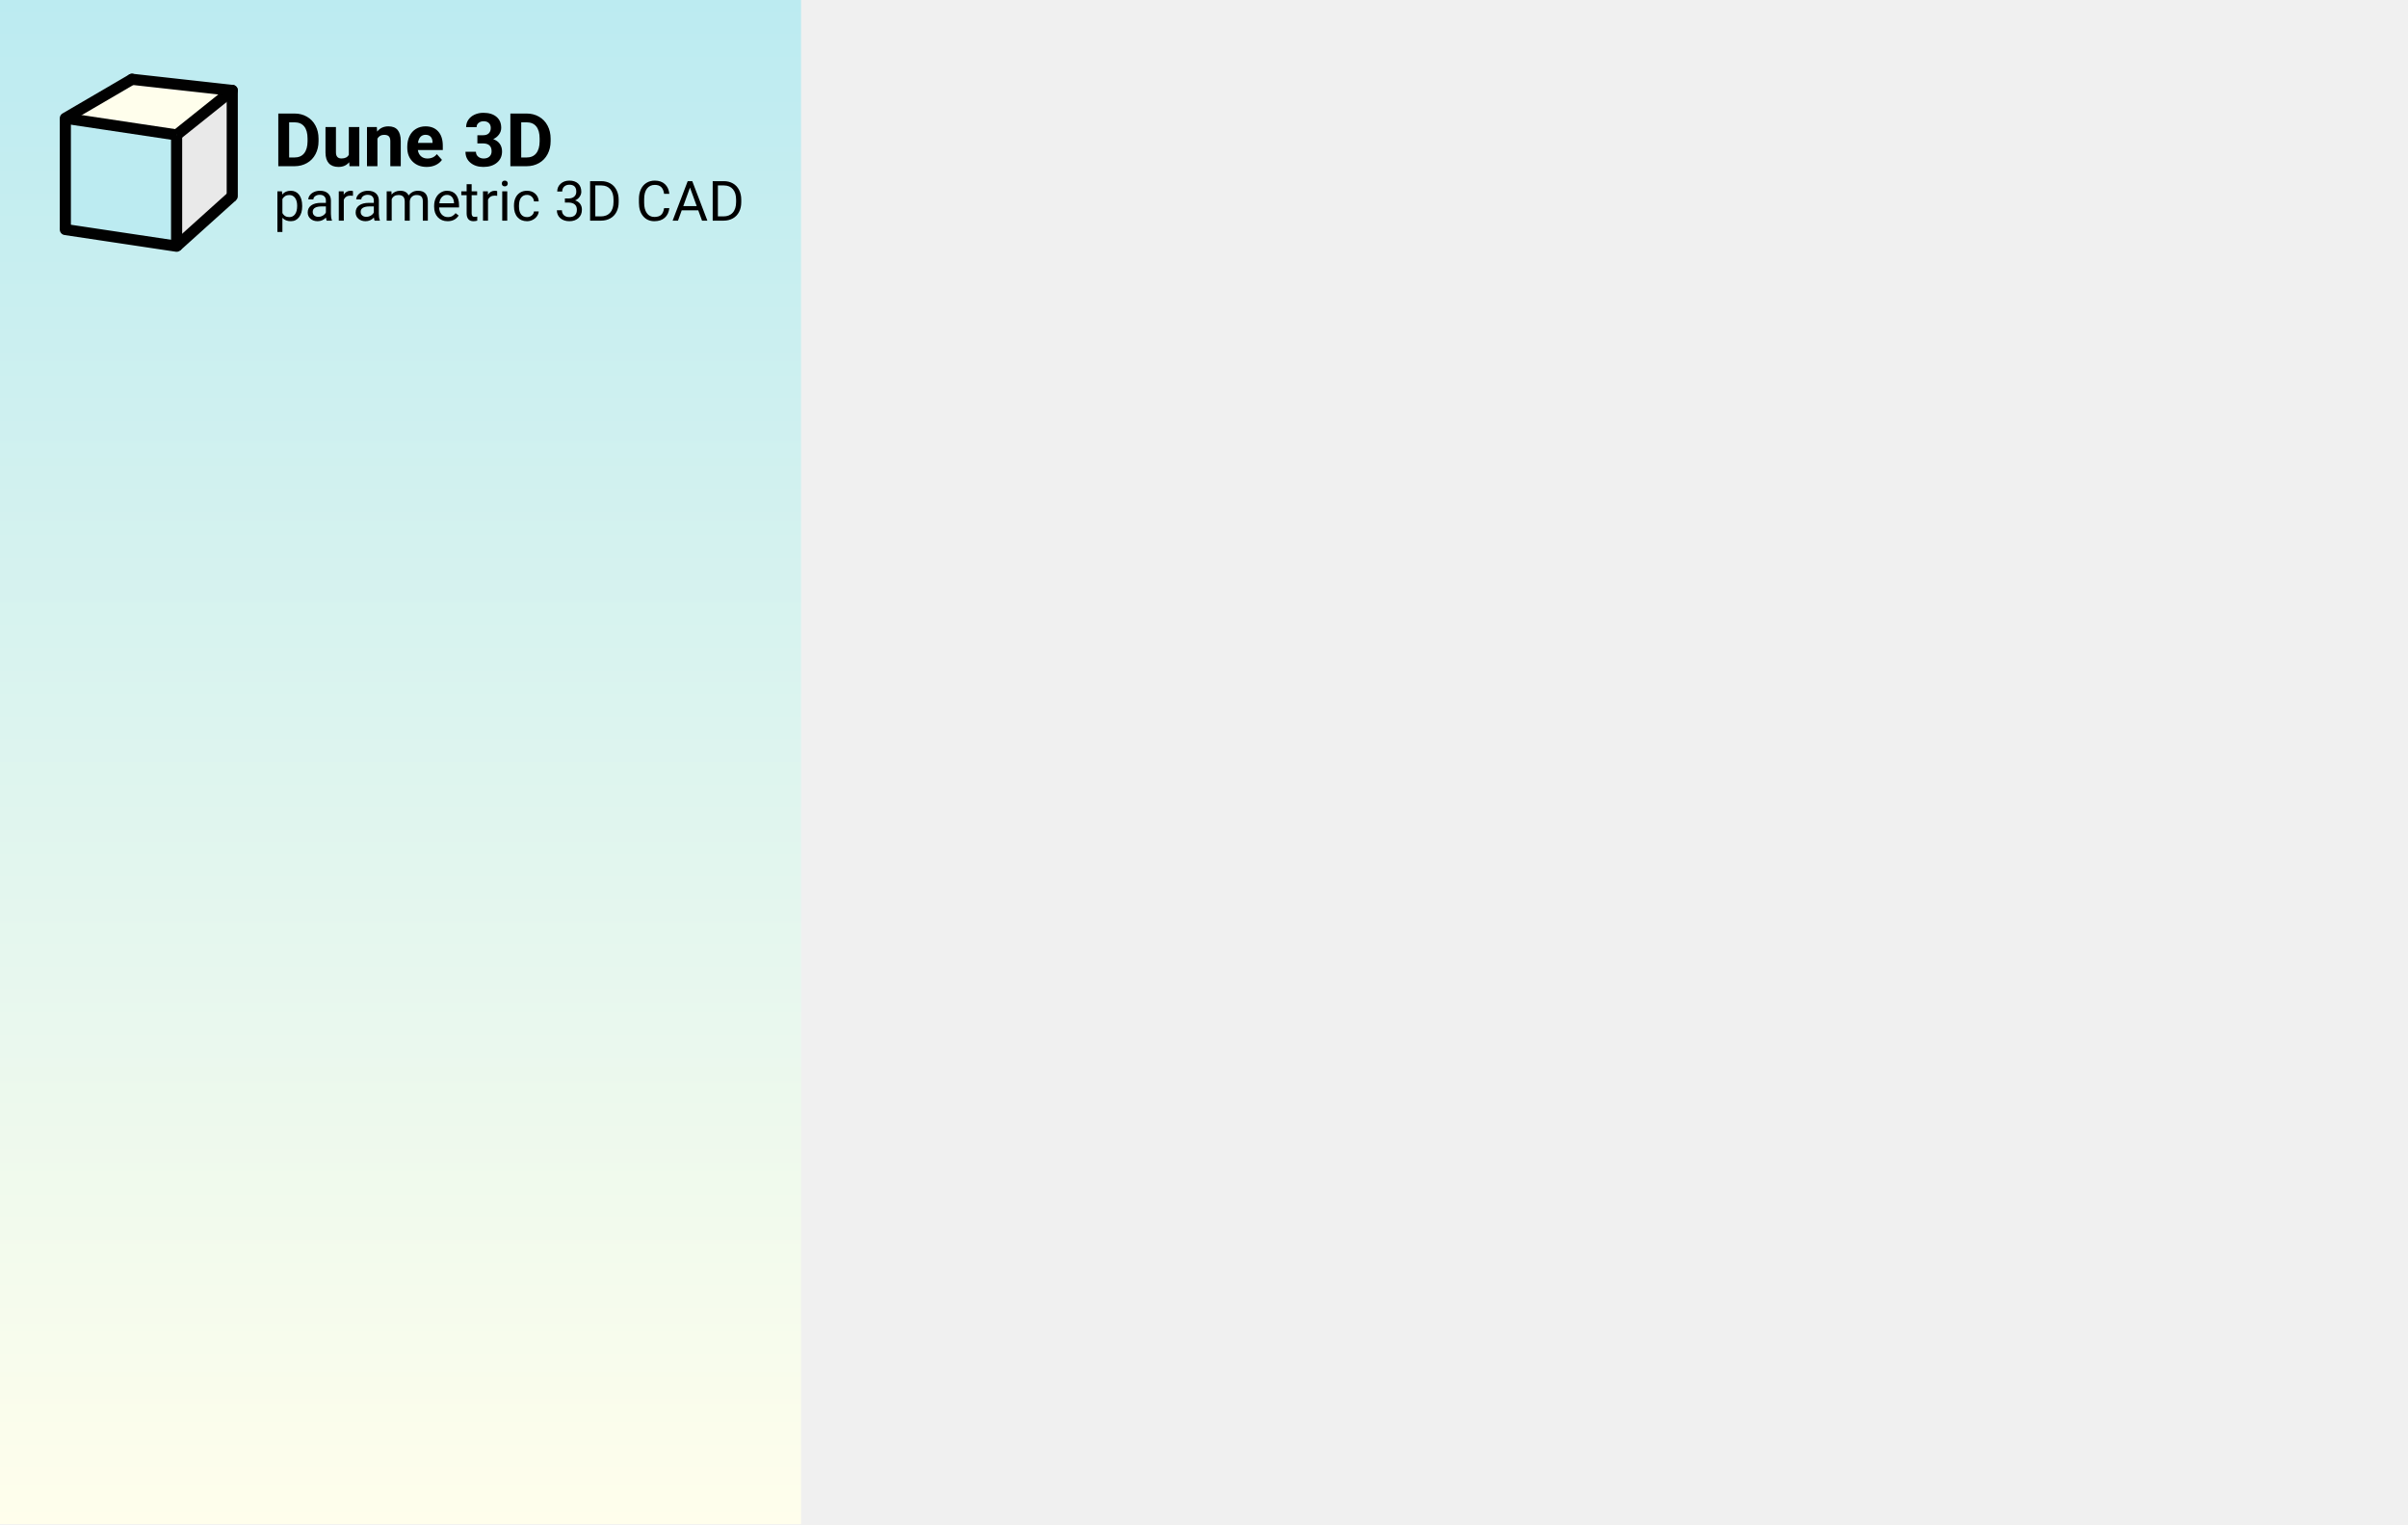
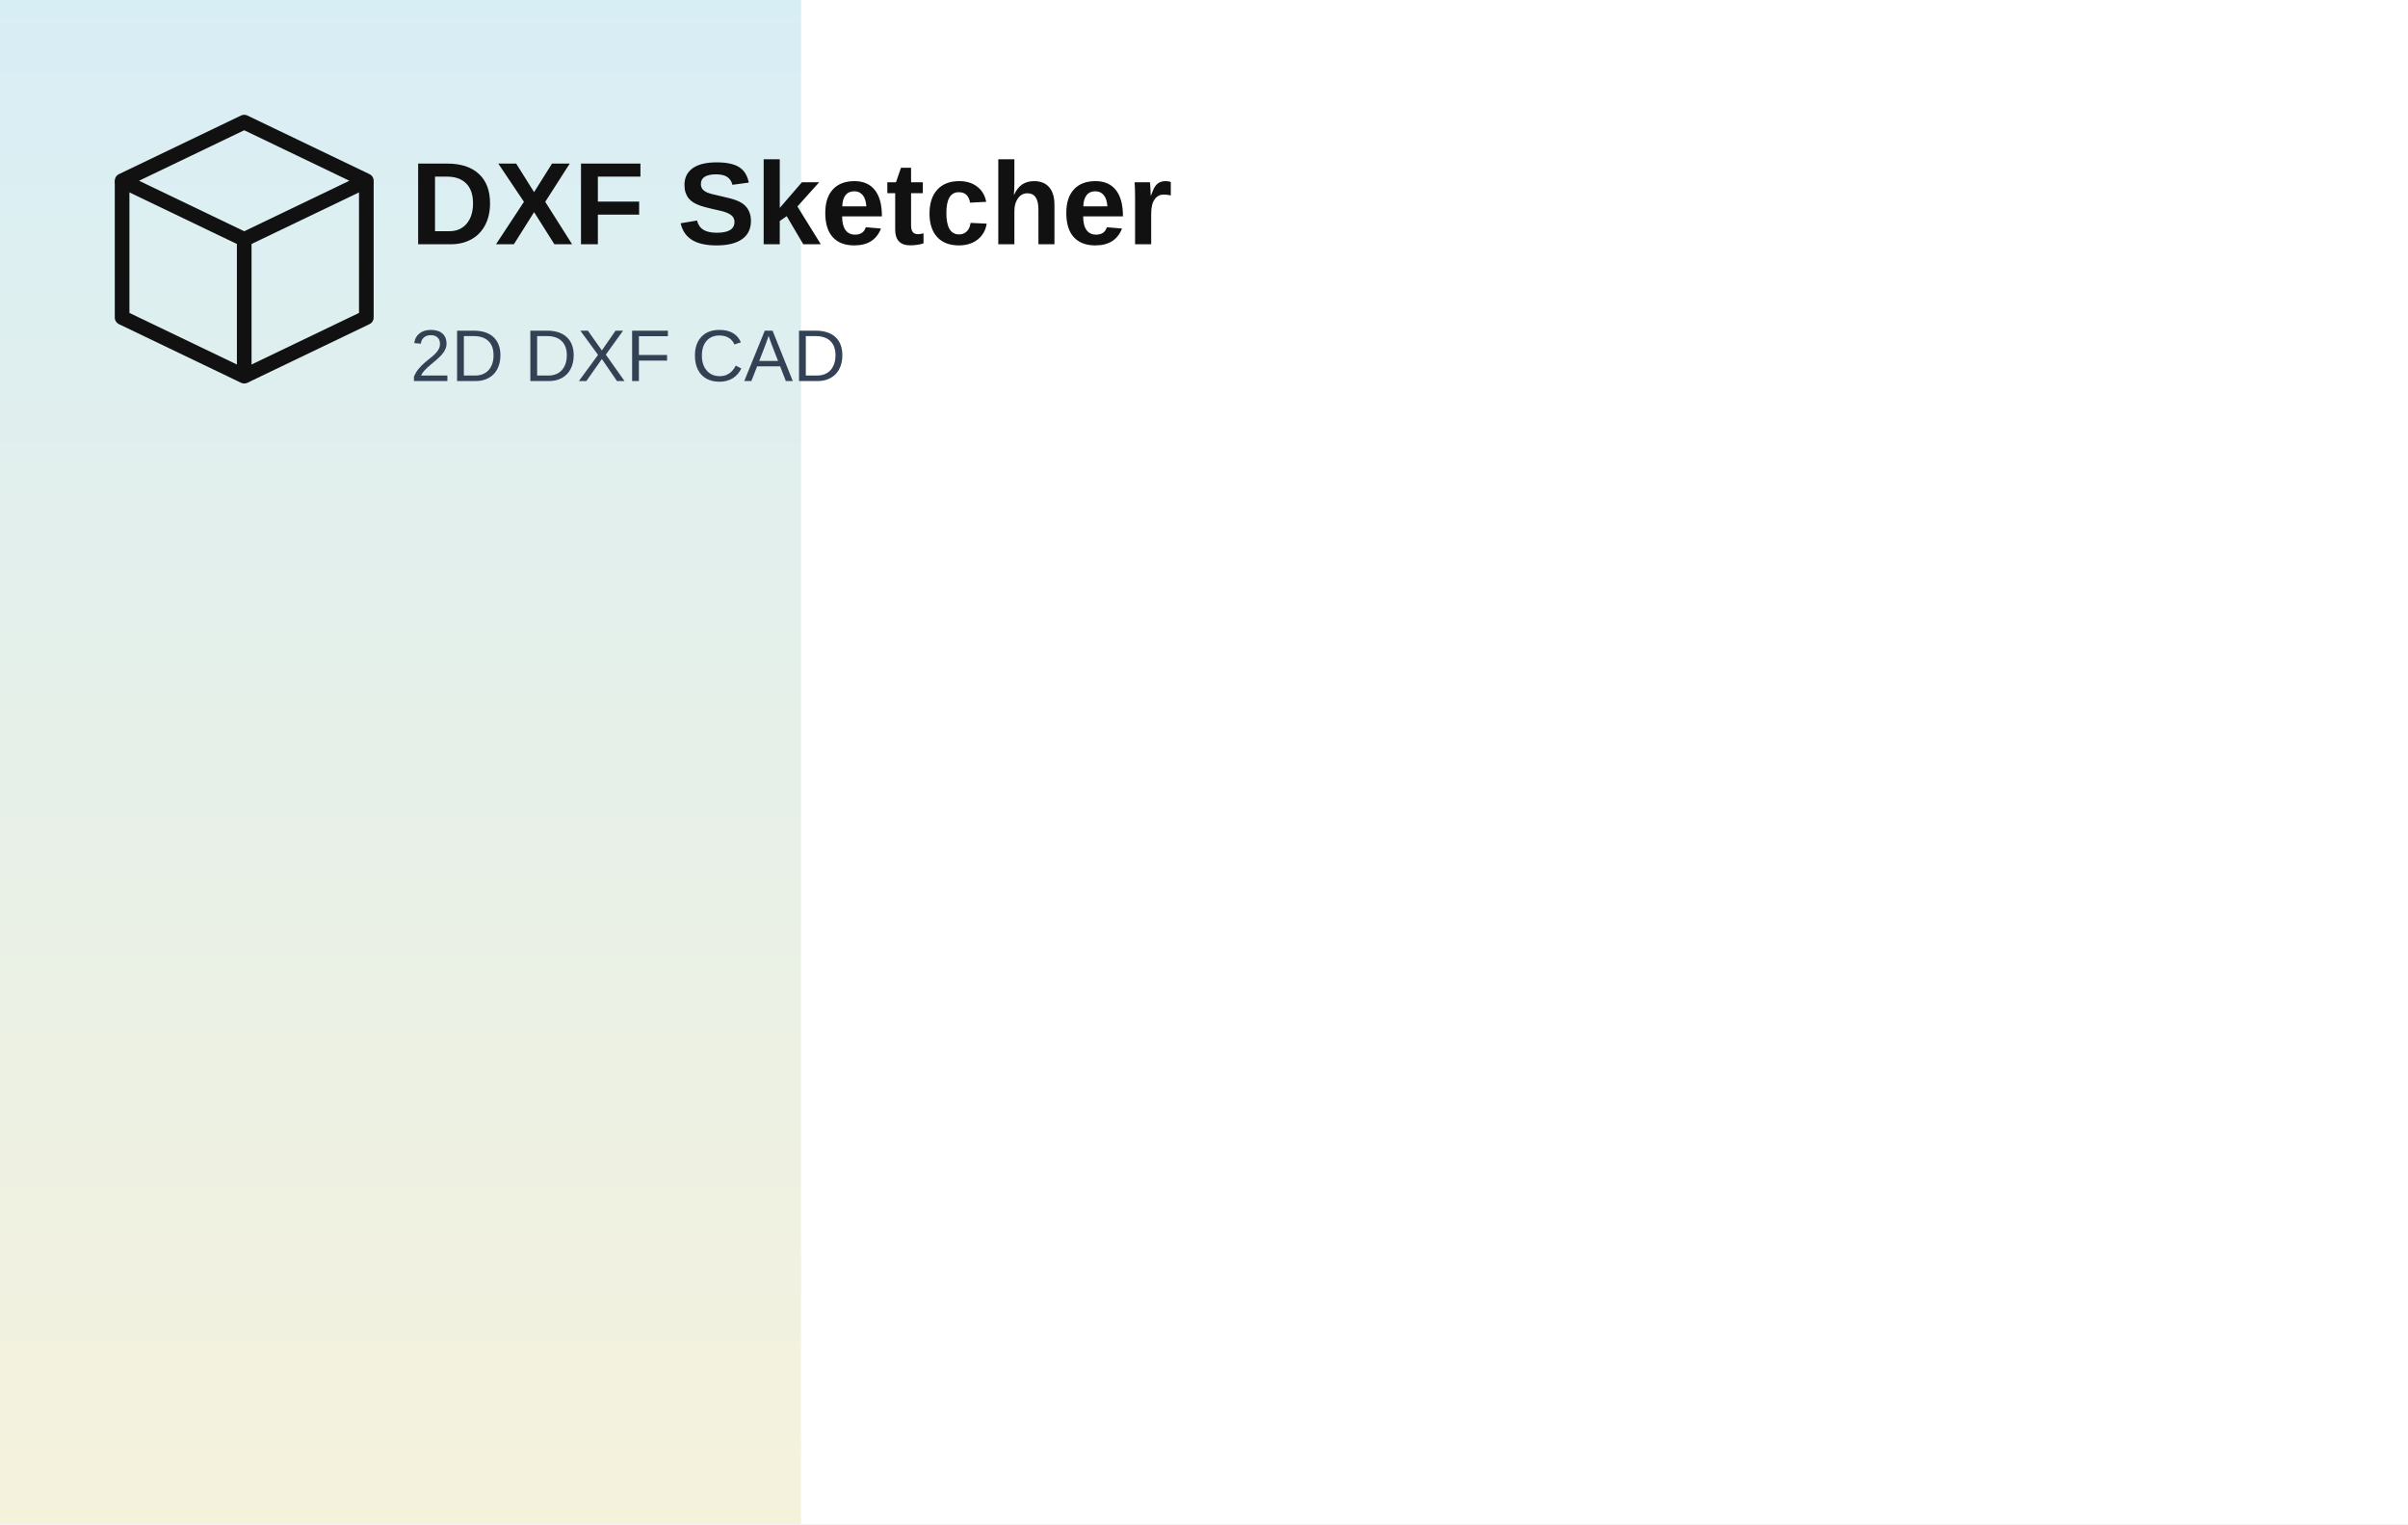
- <svg xmlns="http://www.w3.org/2000/svg" xmlns:xlink="http://www.w3.org/1999/xlink" width="493" height="312" viewBox="0 0 130.44 82.55" version="1.1" id="svg1">
-   <defs id="defs1">
-     <linearGradient xlink:href="#linearGradient1" id="linearGradient2" x1="0" y1="0" x2="0" y2="82.55" gradientUnits="userSpaceOnUse" />
-     <linearGradient id="linearGradient1">
-       <stop style="stop-color:#bcebf1;stop-opacity:1;" offset="0" id="stop1" />
-       <stop style="stop-color:#fffeec;stop-opacity:1;" offset="1" id="stop2" />
+ <svg xmlns="http://www.w3.org/2000/svg" width="493" height="312" viewBox="0 0 493 312" version="1.1">
+   <defs>
+     <linearGradient id="panel" x1="0" y1="0" x2="0" y2="1">
+       <stop offset="0%" stop-color="#d8eef5" />
+       <stop offset="100%" stop-color="#f5f2dc" />
    </linearGradient>
  </defs>
-   <g id="layer1">
-     <rect style="color:#000000;overflow:visible;fill:url(#linearGradient2);stroke-width:0.529;stroke-linejoin:round;paint-order:markers fill stroke;font-variation-settings:normal;opacity:1;vector-effect:none;fill-opacity:1;stroke-linecap:round;stroke-miterlimit:4;stroke-dasharray:none;stroke-dashoffset:0;stroke-opacity:1;-inkscape-stroke:none;stop-color:#000000;stop-opacity:1" id="rect1" width="43.392" height="82.55" x="0" y="0" />
-     <g id="g3" transform="matrix(0.3344031,0,0,0.3344031,27.48096,18.06144)">
-       <g id="g2" transform="matrix(1.802474,0,0,1.802474,-168.027,12.00547)">
-         <path style="color:#000000;font-variation-settings:normal;overflow:visible;vector-effect:none;fill:#e9e9e9;fill-opacity:1;stroke:none;stroke-width:2;stroke-linecap:butt;stroke-linejoin:round;stroke-miterlimit:4;stroke-dasharray:none;stroke-dashoffset:0;stroke-opacity:1;-inkscape-stroke:none;paint-order:markers fill stroke;stop-color:#000000" d="M 63.5,-24.501 68.5,-28.501 V -19.001 L 63.5,-14.501 Z" id="path3" />
-         <path style="color:#000000;overflow:visible;fill:#fffeec;fill-opacity:1;stroke:none;stroke-width:2;stroke-linejoin:round;stroke-opacity:1;paint-order:markers fill stroke" d="M 54,-26.001 59.493,-29.5 68.5,-28.501 63.5,-24.501 Z" id="path1" />
-         <path style="color:#000000;overflow:visible;fill:#bcebf1;fill-opacity:1;stroke:none;stroke-width:2;stroke-linejoin:round;stroke-opacity:1;paint-order:markers fill stroke" d="M 54,-26.001 63.5,-24.501 V -14.501 L 53.5,-16.001 Z" id="path2" />
-         <path id="path6915" d="M 68.5,-19.001 V -28.501" style="color:#000000;clip-rule:nonzero;display:inline;overflow:visible;visibility:visible;isolation:auto;mix-blend-mode:normal;color-interpolation:sRGB;color-interpolation-filters:linearRGB;solid-color:#000000;solid-opacity:1;vector-effect:none;fill:none;fill-opacity:1;fill-rule:nonzero;stroke:#010101;stroke-width:1;stroke-linecap:round;stroke-linejoin:round;stroke-miterlimit:4;stroke-dasharray:none;stroke-dashoffset:0;stroke-opacity:1;marker:none;color-rendering:auto;image-rendering:auto;shape-rendering:auto;text-rendering:auto;enable-background:accumulate" />
-         <path id="path6917" d="M 63.5,-14.501 68.5,-19.001" style="color:#000000;clip-rule:nonzero;display:inline;overflow:visible;visibility:visible;isolation:auto;mix-blend-mode:normal;color-interpolation:sRGB;color-interpolation-filters:linearRGB;solid-color:#000000;solid-opacity:1;vector-effect:none;fill:none;fill-opacity:1;fill-rule:nonzero;stroke:#010101;stroke-width:1;stroke-linecap:butt;stroke-linejoin:round;stroke-miterlimit:4;stroke-dasharray:none;stroke-dashoffset:0;stroke-opacity:1;marker:none;color-rendering:auto;image-rendering:auto;shape-rendering:auto;text-rendering:auto;enable-background:accumulate" />
-         <path id="path6923" d="M 63.5,-24.501 53.5,-26.001" style="vector-effect:none;fill:none;fill-opacity:1;fill-rule:evenodd;stroke:#010101;stroke-width:1;stroke-linecap:butt;stroke-linejoin:round;stroke-miterlimit:4;stroke-dasharray:none;stroke-dashoffset:0;stroke-opacity:1;marker:none" />
-         <path id="path6921" d="M 63.5,-24.501 68.5,-28.501" style="vector-effect:none;fill:none;fill-opacity:1;fill-rule:evenodd;stroke:#010101;stroke-width:1;stroke-linecap:butt;stroke-linejoin:round;stroke-miterlimit:4;stroke-dasharray:none;stroke-dashoffset:0;stroke-opacity:1;marker:none" />
-         <path id="path6927" d="M 59.493,-29.5 68.5,-28.501" style="vector-effect:none;fill:none;fill-opacity:1;fill-rule:evenodd;stroke:#010101;stroke-width:1;stroke-linecap:round;stroke-linejoin:round;stroke-miterlimit:4;stroke-dasharray:none;stroke-dashoffset:0;stroke-opacity:1;marker:none" />
-         <path id="path6925" d="M 59.493,-29.5 53.5,-26.001" style="vector-effect:none;fill:none;fill-opacity:1;fill-rule:evenodd;stroke:#010101;stroke-width:1;stroke-linecap:round;stroke-linejoin:round;stroke-miterlimit:4;stroke-dasharray:none;stroke-dashoffset:0;stroke-opacity:1;marker:none" />
-         <path id="path6913" d="M 63.5,-14.501 53.5,-16.001" style="color:#000000;clip-rule:nonzero;display:inline;overflow:visible;visibility:visible;isolation:auto;mix-blend-mode:normal;color-interpolation:sRGB;color-interpolation-filters:linearRGB;solid-color:#000000;solid-opacity:1;vector-effect:none;fill:none;fill-opacity:1;fill-rule:nonzero;stroke:#010101;stroke-width:1;stroke-linecap:round;stroke-linejoin:round;stroke-miterlimit:4;stroke-dasharray:none;stroke-dashoffset:0;stroke-opacity:1;marker:none;color-rendering:auto;image-rendering:auto;shape-rendering:auto;text-rendering:auto;enable-background:accumulate" />
-         <path id="path6911" d="M 53.5,-16.001 V -26.001" style="color:#000000;clip-rule:nonzero;display:inline;overflow:visible;visibility:visible;isolation:auto;mix-blend-mode:normal;color-interpolation:sRGB;color-interpolation-filters:linearRGB;solid-color:#000000;solid-opacity:1;vector-effect:none;fill:none;fill-opacity:1;fill-rule:nonzero;stroke:#010101;stroke-width:1;stroke-linecap:butt;stroke-linejoin:round;stroke-miterlimit:4;stroke-dasharray:none;stroke-dashoffset:0;stroke-opacity:1;marker:none;color-rendering:auto;image-rendering:auto;shape-rendering:auto;text-rendering:auto;enable-background:accumulate" />
-         <path id="path6919" d="M 63.5,-14.501 V -24.501" style="vector-effect:none;fill:none;fill-opacity:1;fill-rule:evenodd;stroke:#010101;stroke-width:1;stroke-linecap:butt;stroke-linejoin:round;stroke-miterlimit:4;stroke-dasharray:none;stroke-dashoffset:0;stroke-opacity:1;marker:none" />
-       </g>
-       <path style="font-weight:bold;font-size:45.354px;line-height:78.018px;font-family:Roboto;-inkscape-font-specification:'Roboto Bold';letter-spacing:0px;word-spacing:0px;stroke-width:0.265px" d="M -37.099,-27.092 V -35.624 H -34.474 Q -33.349,-35.624 -32.465,-35.114 -31.574,-34.61 -31.076,-33.673 -30.578,-32.741 -30.578,-31.551 V -31.159 Q -30.578,-29.969 -31.07,-29.044 -31.556,-28.118 -32.447,-27.608 -33.338,-27.098 -34.457,-27.092 Z M -35.342,-34.2 V -28.505 H -34.492 Q -33.461,-28.505 -32.916,-29.178 -32.371,-29.852 -32.359,-31.106 V -31.557 Q -32.359,-32.858 -32.898,-33.526 -33.437,-34.2 -34.474,-34.2 Z M -25.615,-27.737 Q -26.242,-26.975 -27.349,-26.975 -28.369,-26.975 -28.908,-27.561 -29.441,-28.147 -29.453,-29.278 V -33.432 H -27.76 V -29.337 Q -27.76,-28.346 -26.857,-28.346 -25.996,-28.346 -25.674,-28.944 V -33.432 H -23.974 V -27.092 H -25.568 Z M -21.138,-33.432 -21.086,-32.7 Q -20.406,-33.549 -19.263,-33.549 -18.256,-33.549 -17.763,-32.958 -17.271,-32.366 -17.26,-31.188 V -27.092 H -18.953 V -31.147 Q -18.953,-31.686 -19.187,-31.926 -19.422,-32.173 -19.967,-32.173 -20.681,-32.173 -21.039,-31.563 V -27.092 H -22.732 V -33.432 Z M -13.058,-26.975 Q -14.453,-26.975 -15.332,-27.831 -16.205,-28.686 -16.205,-30.11 V -30.274 Q -16.205,-31.229 -15.836,-31.979 -15.467,-32.735 -14.793,-33.139 -14.113,-33.549 -13.246,-33.549 -11.945,-33.549 -11.201,-32.729 -10.451,-31.909 -10.451,-30.403 V -29.712 H -14.488 Q -14.406,-29.09 -13.996,-28.715 -13.58,-28.34 -12.947,-28.34 -11.969,-28.34 -11.418,-29.049 L -10.586,-28.118 Q -10.967,-27.579 -11.617,-27.274 -12.267,-26.975 -13.058,-26.975 Z M -13.252,-32.178 Q -13.756,-32.178 -14.072,-31.839 -14.383,-31.499 -14.47,-30.866 H -12.115 V -31.001 Q -12.127,-31.563 -12.42,-31.868 -12.713,-32.178 -13.252,-32.178 Z M -4.849,-32.108 H -3.947 Q -3.303,-32.108 -2.992,-32.43 -2.681,-32.753 -2.681,-33.286 -2.681,-33.801 -2.992,-34.089 -3.297,-34.376 -3.836,-34.376 -4.322,-34.376 -4.65,-34.106 -4.978,-33.842 -4.978,-33.415 H -6.672 Q -6.672,-34.083 -6.314,-34.61 -5.951,-35.143 -5.306,-35.442 -4.656,-35.741 -3.877,-35.741 -2.523,-35.741 -1.756,-35.09 -0.988,-34.446 -0.988,-33.309 -0.988,-32.723 -1.345,-32.231 -1.703,-31.739 -2.283,-31.475 -1.562,-31.217 -1.211,-30.702 -0.853,-30.186 -0.853,-29.483 -0.853,-28.346 -1.685,-27.661 -2.511,-26.975 -3.877,-26.975 -5.154,-26.975 -5.969,-27.649 -6.777,-28.323 -6.777,-29.43 H -5.084 Q -5.084,-28.95 -4.726,-28.645 -4.363,-28.34 -3.836,-28.34 -3.232,-28.34 -2.892,-28.657 -2.547,-28.979 -2.547,-29.507 -2.547,-30.784 -3.953,-30.784 H -4.849 Z M 0.494,-27.092 V -35.624 H 3.119 Q 4.244,-35.624 5.129,-35.114 6.02,-34.61 6.518,-33.673 7.016,-32.741 7.016,-31.551 V -31.159 Q 7.016,-29.969 6.524,-29.044 6.037,-28.118 5.147,-27.608 4.256,-27.098 3.137,-27.092 Z M 2.252,-34.2 V -28.505 H 3.102 Q 4.133,-28.505 4.678,-29.178 5.223,-29.852 5.235,-31.106 V -31.557 Q 5.235,-32.858 4.696,-33.526 4.156,-34.2 3.119,-34.2 Z" id="text1" aria-label="Dune 3D" />
-       <path style="font-size:34.016px;line-height:58.514px;font-family:Roboto;-inkscape-font-specification:Roboto;letter-spacing:0px;word-spacing:0px;stroke-width:0.265px" d="M -33.229,-20.598 Q -33.229,-19.512 -33.726,-18.849 -34.222,-18.185 -35.071,-18.185 -35.936,-18.185 -36.433,-18.735 V -16.445 H -37.246 V -23.028 H -36.503 L -36.464,-22.501 Q -35.967,-23.116 -35.084,-23.116 -34.227,-23.116 -33.73,-22.47 -33.229,-21.824 -33.229,-20.673 Z M -34.042,-20.69 Q -34.042,-21.494 -34.385,-21.96 -34.728,-22.426 -35.325,-22.426 -36.064,-22.426 -36.433,-21.771 V -19.499 Q -36.068,-18.849 -35.317,-18.849 -34.732,-18.849 -34.389,-19.31 -34.042,-19.776 -34.042,-20.69 Z M -29.261,-18.273 Q -29.331,-18.414 -29.375,-18.774 -29.942,-18.185 -30.729,-18.185 -31.432,-18.185 -31.885,-18.581 -32.333,-18.981 -32.333,-19.592 -32.333,-20.334 -31.77,-20.743 -31.203,-21.156 -30.179,-21.156 H -29.388 V -21.53 Q -29.388,-21.956 -29.643,-22.206 -29.898,-22.461 -30.395,-22.461 -30.83,-22.461 -31.124,-22.241 -31.419,-22.022 -31.419,-21.71 H -32.236 Q -32.236,-22.066 -31.986,-22.395 -31.731,-22.729 -31.3,-22.923 -30.865,-23.116 -30.346,-23.116 -29.525,-23.116 -29.059,-22.703 -28.593,-22.294 -28.575,-21.574 V -19.385 Q -28.575,-18.73 -28.408,-18.344 V -18.273 Z M -30.61,-18.893 Q -30.228,-18.893 -29.885,-19.091 -29.542,-19.288 -29.388,-19.605 V -20.58 H -30.026 Q -31.52,-20.58 -31.52,-19.706 -31.52,-19.324 -31.265,-19.108 -31.01,-18.893 -30.61,-18.893 Z M -25.003,-22.299 Q -25.187,-22.329 -25.403,-22.329 -26.202,-22.329 -26.488,-21.648 V -18.273 H -27.301 V -23.028 H -26.51 L -26.497,-22.479 Q -26.097,-23.116 -25.363,-23.116 -25.126,-23.116 -25.003,-23.054 Z M -21.496,-18.273 Q -21.566,-18.414 -21.61,-18.774 -22.177,-18.185 -22.964,-18.185 -23.667,-18.185 -24.119,-18.581 -24.568,-18.981 -24.568,-19.592 -24.568,-20.334 -24.005,-20.743 -23.438,-21.156 -22.414,-21.156 H -21.623 V -21.53 Q -21.623,-21.956 -21.878,-22.206 -22.133,-22.461 -22.63,-22.461 -23.065,-22.461 -23.359,-22.241 -23.654,-22.022 -23.654,-21.71 H -24.471 Q -24.471,-22.066 -24.22,-22.395 -23.966,-22.729 -23.535,-22.923 -23.1,-23.116 -22.581,-23.116 -21.76,-23.116 -21.294,-22.703 -20.828,-22.294 -20.81,-21.574 V -19.385 Q -20.81,-18.73 -20.643,-18.344 V -18.273 Z M -22.845,-18.893 Q -22.463,-18.893 -22.12,-19.091 -21.777,-19.288 -21.623,-19.605 V -20.58 H -22.261 Q -23.755,-20.58 -23.755,-19.706 -23.755,-19.324 -23.5,-19.108 -23.245,-18.893 -22.845,-18.893 Z M -18.771,-23.028 -18.749,-22.501 Q -18.226,-23.116 -17.339,-23.116 -16.341,-23.116 -15.981,-22.351 -15.743,-22.694 -15.366,-22.905 -14.983,-23.116 -14.465,-23.116 -12.9,-23.116 -12.874,-21.459 V -18.273 H -13.687 V -21.411 Q -13.687,-21.921 -13.92,-22.171 -14.153,-22.426 -14.702,-22.426 -15.155,-22.426 -15.453,-22.154 -15.752,-21.886 -15.801,-21.428 V -18.273 H -16.618 V -21.389 Q -16.618,-22.426 -17.633,-22.426 -18.433,-22.426 -18.727,-21.745 V -18.273 H -19.54 V -23.028 Z M -9.675,-18.185 Q -10.641,-18.185 -11.248,-18.818 -11.854,-19.455 -11.854,-20.519 V -20.668 Q -11.854,-21.376 -11.586,-21.929 -11.314,-22.488 -10.83,-22.8 -10.343,-23.116 -9.776,-23.116 -8.848,-23.116 -8.334,-22.505 -7.82,-21.894 -7.82,-20.756 V -20.418 H -11.041 Q -11.024,-19.715 -10.633,-19.28 -10.237,-18.849 -9.631,-18.849 -9.2,-18.849 -8.901,-19.025 -8.602,-19.2 -8.378,-19.491 L -7.882,-19.104 Q -8.479,-18.185 -9.675,-18.185 Z M -9.776,-22.448 Q -10.268,-22.448 -10.602,-22.088 -10.936,-21.732 -11.015,-21.086 H -8.633 V -21.147 Q -8.668,-21.767 -8.967,-22.105 -9.266,-22.448 -9.776,-22.448 Z M -5.777,-24.179 V -23.028 H -4.889 V -22.4 H -5.777 V -19.451 Q -5.777,-19.165 -5.658,-19.02 -5.539,-18.88 -5.254,-18.88 -5.113,-18.88 -4.867,-18.932 V -18.273 Q -5.188,-18.185 -5.491,-18.185 -6.036,-18.185 -6.313,-18.515 -6.59,-18.845 -6.59,-19.451 V -22.4 H -7.455 V -23.028 H -6.59 V -24.179 Z M -1.641,-22.299 Q -1.826,-22.329 -2.041,-22.329 -2.841,-22.329 -3.127,-21.648 V -18.273 H -3.94 V -23.028 H -3.149 L -3.136,-22.479 Q -2.736,-23.116 -2.002,-23.116 -1.764,-23.116 -1.641,-23.054 Z M -0.011,-18.273 H -0.824 V -23.028 H -0.011 Z M -0.89,-24.289 Q -0.89,-24.487 -0.771,-24.623 -0.648,-24.76 -0.411,-24.76 -0.174,-24.76 -0.051,-24.623 0.072,-24.487 0.072,-24.289 0.072,-24.092 -0.051,-23.96 -0.174,-23.828 -0.411,-23.828 -0.648,-23.828 -0.771,-23.96 -0.89,-24.092 -0.89,-24.289 Z M 3.197,-18.849 Q 3.632,-18.849 3.957,-19.113 4.282,-19.376 4.318,-19.772 H 5.087 Q 5.065,-19.363 4.805,-18.994 4.546,-18.625 4.111,-18.405 3.68,-18.185 3.197,-18.185 2.226,-18.185 1.65,-18.831 1.079,-19.482 1.079,-20.607 V -20.743 Q 1.079,-21.437 1.334,-21.978 1.589,-22.518 2.063,-22.817 2.542,-23.116 3.193,-23.116 3.992,-23.116 4.52,-22.637 5.051,-22.158 5.087,-21.393 H 4.318 Q 4.282,-21.855 3.966,-22.149 3.654,-22.448 3.193,-22.448 2.573,-22.448 2.23,-22 1.892,-21.556 1.892,-20.712 V -20.558 Q 1.892,-19.737 2.23,-19.293 2.569,-18.849 3.197,-18.849 Z M 9.327,-21.868 H 9.938 Q 10.514,-21.877 10.843,-22.171 11.173,-22.466 11.173,-22.967 11.173,-24.092 10.052,-24.092 9.525,-24.092 9.209,-23.788 8.897,-23.49 8.897,-22.993 H 8.084 Q 8.084,-23.753 8.637,-24.254 9.195,-24.76 10.052,-24.76 10.958,-24.76 11.472,-24.281 11.986,-23.802 11.986,-22.949 11.986,-22.532 11.714,-22.14 11.445,-21.749 10.98,-21.556 11.507,-21.389 11.793,-21.002 12.083,-20.616 12.083,-20.057 12.083,-19.196 11.52,-18.691 10.958,-18.185 10.057,-18.185 9.156,-18.185 8.589,-18.673 8.027,-19.161 8.027,-19.961 H 8.844 Q 8.844,-19.455 9.174,-19.152 9.503,-18.849 10.057,-18.849 10.646,-18.849 10.958,-19.157 11.27,-19.464 11.27,-20.04 11.27,-20.598 10.927,-20.897 10.584,-21.196 9.938,-21.204 H 9.327 Z M 13.41,-18.273 V -24.672 H 15.216 Q 16.051,-24.672 16.693,-24.303 17.334,-23.933 17.681,-23.252 18.033,-22.571 18.037,-21.688 V -21.279 Q 18.037,-20.374 17.686,-19.693 17.339,-19.012 16.688,-18.647 16.042,-18.282 15.181,-18.273 Z M 14.254,-23.977 V -18.963 H 15.141 Q 16.117,-18.963 16.657,-19.57 17.202,-20.176 17.202,-21.297 V -21.67 Q 17.202,-22.76 16.688,-23.362 16.178,-23.969 15.238,-23.977 Z M 26.246,-20.304 Q 26.128,-19.288 25.495,-18.735 24.866,-18.185 23.82,-18.185 22.687,-18.185 22.001,-18.998 21.32,-19.811 21.32,-21.174 V -21.789 Q 21.32,-22.681 21.636,-23.358 21.957,-24.034 22.542,-24.395 23.126,-24.76 23.895,-24.76 24.915,-24.76 25.53,-24.188 26.145,-23.621 26.246,-22.615 H 25.398 Q 25.288,-23.38 24.919,-23.722 24.554,-24.065 23.895,-24.065 23.087,-24.065 22.625,-23.468 22.168,-22.87 22.168,-21.767 V -21.147 Q 22.168,-20.106 22.603,-19.491 23.038,-18.875 23.82,-18.875 24.524,-18.875 24.897,-19.192 25.275,-19.512 25.398,-20.304 Z M 30.931,-19.943 H 28.25 L 27.648,-18.273 H 26.778 L 29.221,-24.672 H 29.96 L 32.407,-18.273 H 31.542 Z M 28.505,-20.637 H 30.68 L 29.59,-23.63 Z M 33.269,-18.273 V -24.672 H 35.075 Q 35.91,-24.672 36.551,-24.303 37.193,-23.933 37.54,-23.252 37.892,-22.571 37.896,-21.688 V -21.279 Q 37.896,-20.374 37.545,-19.693 37.197,-19.012 36.547,-18.647 35.901,-18.282 35.04,-18.273 Z M 34.112,-23.977 V -18.963 H 35 Q 35.976,-18.963 36.516,-19.57 37.061,-20.176 37.061,-21.297 V -21.67 Q 37.061,-22.76 36.547,-23.362 36.037,-23.969 35.097,-23.977 Z" id="text2" aria-label="parametric 3D CAD" />
-     </g>
+   <rect x="0" y="0" width="493" height="312" fill="#ffffff" />
+   <rect x="0" y="0" width="164" height="312" fill="url(#panel)" />
+   <g transform="translate(20,25)" fill="none" stroke="#111111" stroke-width="3" stroke-linejoin="round">
+     <path d="M30 0 L55 12 L30 24 L5 12 Z" />
+     <path d="M5 12 V40 L30 52 V24" />
+     <path d="M55 12 V40 L30 52" />
  </g>
+   <text x="84" y="50" font-family="Arial, sans-serif" font-size="24" font-weight="700" fill="#111111">DXF Sketcher</text>
+   <text x="84" y="78" font-family="Arial, sans-serif" font-size="15" fill="#334155">2D DXF CAD</text>
</svg>
